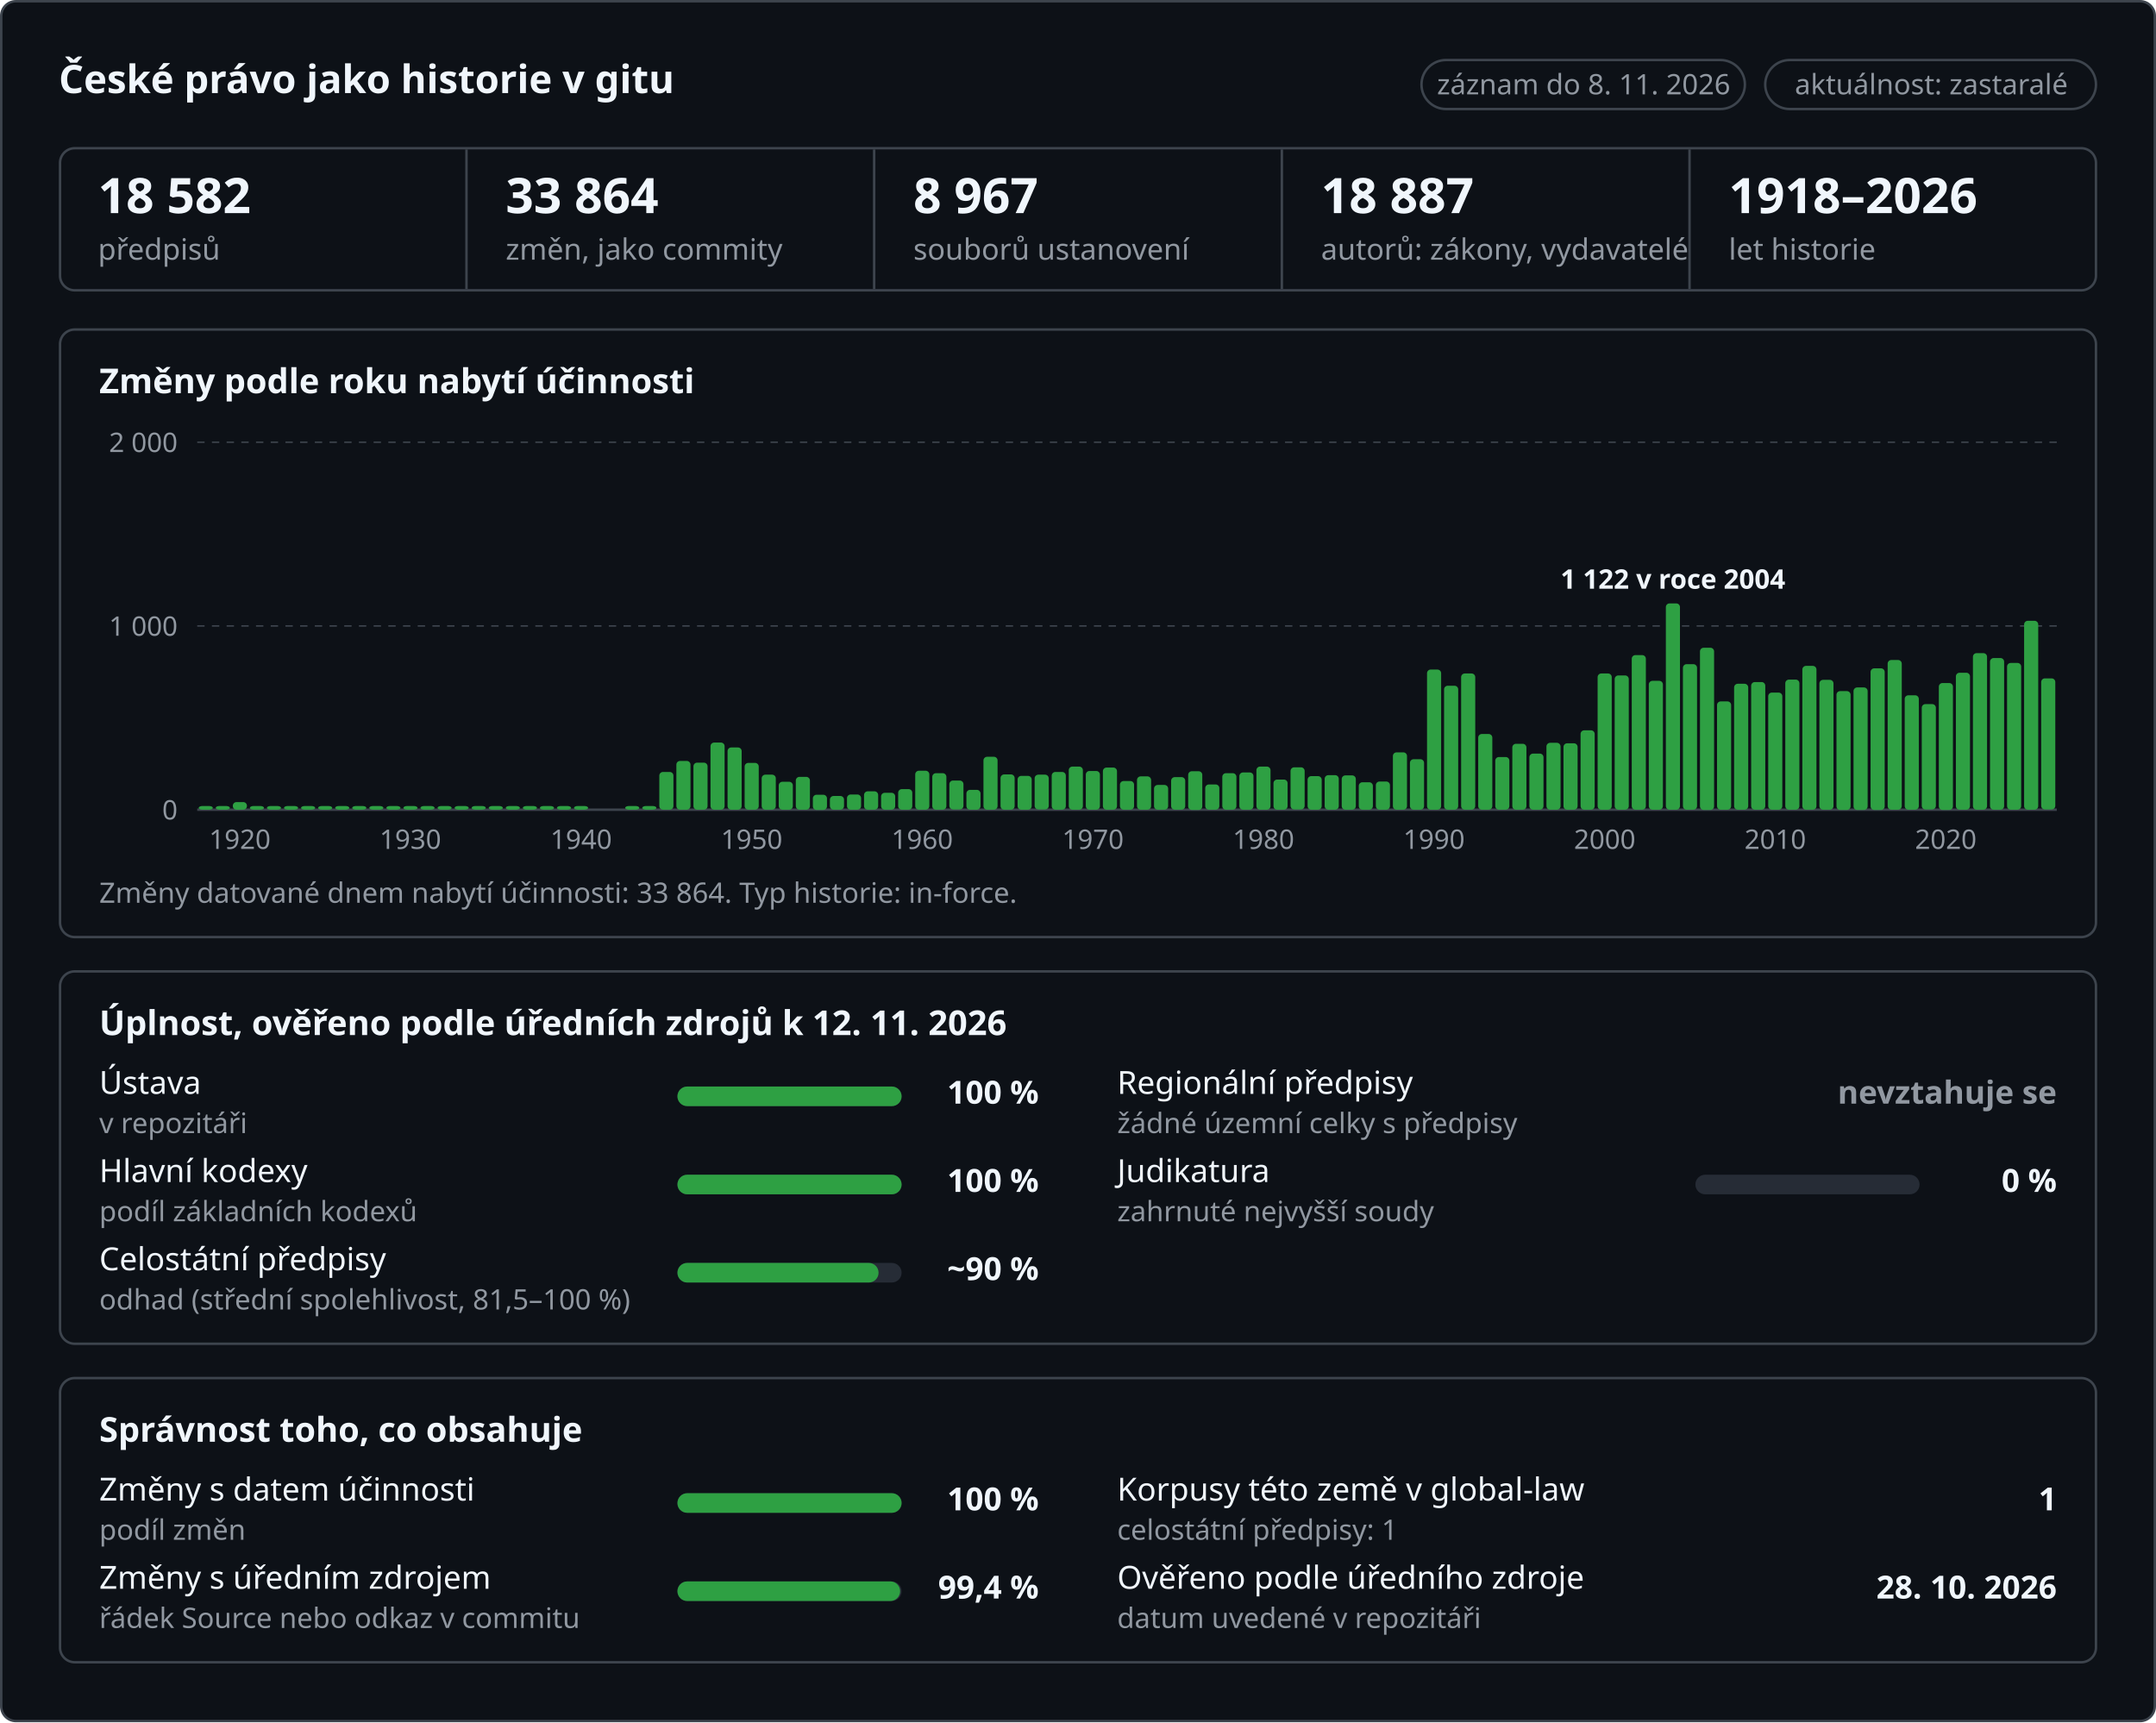
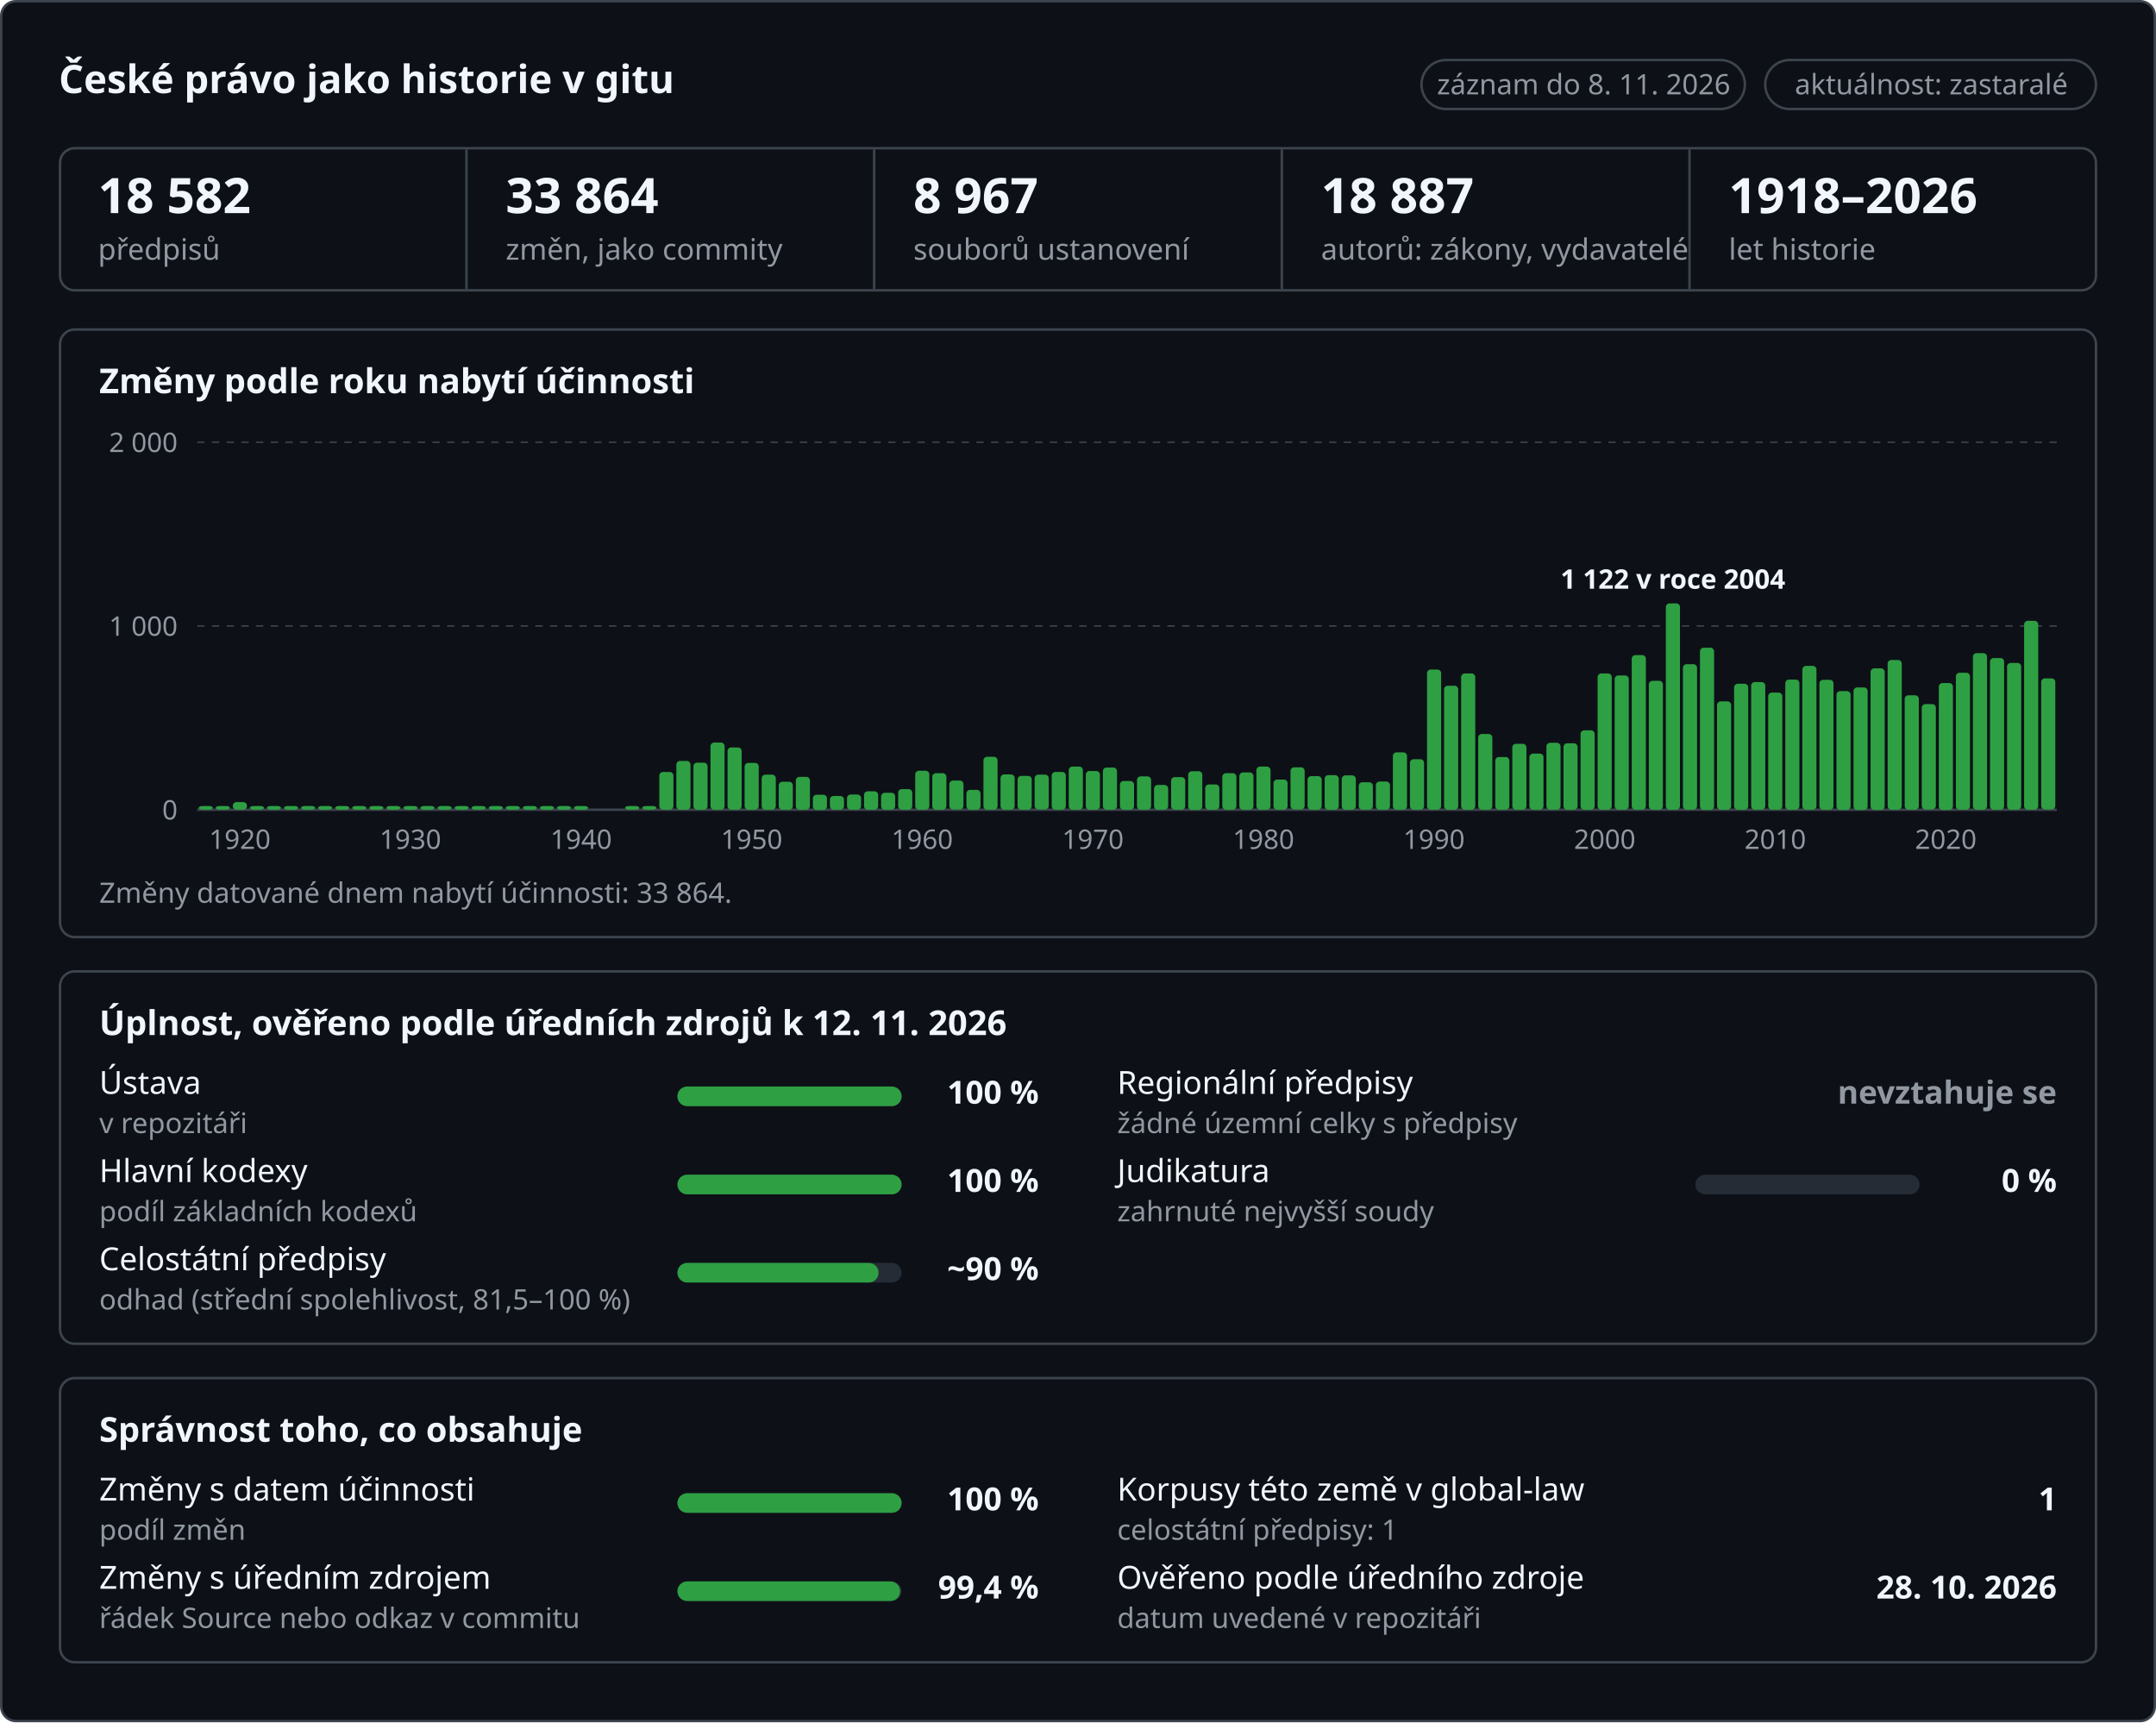
<svg xmlns="http://www.w3.org/2000/svg" width="880" height="703" viewBox="0 0 880 703" font-family="-apple-system,BlinkMacSystemFont,Segoe UI,Noto Sans,Helvetica,Arial,sans-serif">
  <rect x="0.5" y="0.5" width="879" height="702" rx="6" fill="#0d1117" stroke="#3d444d" />
  <text x="24" y="38" font-size="16" font-weight="600" fill="#f0f6fc">České právo jako historie v gitu</text>
  <rect x="580.2" y="24.5" width="132" height="20" rx="10" fill="none" stroke="#3d444d" />
  <text x="646.4" y="38.5" font-size="11.5" font-weight="500" text-anchor="middle" fill="#9198a1">záznam do 8. 11. 2026</text>
  <rect x="720.5" y="24.5" width="135" height="20" rx="10" fill="none" stroke="#3d444d" />
  <text x="788.3" y="38.5" font-size="11.5" font-weight="500" text-anchor="middle" fill="#9198a1">aktuálnost: zastaralé</text>
  <rect x="24.5" y="60.5" width="831" height="58" rx="6" fill="#0d1117" stroke="#3d444d" />
  <text x="40.0" y="87" font-size="20" font-weight="600" fill="#f0f6fc">18 582</text>
  <text x="40.0" y="106" font-size="12" fill="#9198a1">předpisů</text>
  <line x1="190.4" y1="61" x2="190.4" y2="118" stroke="#3d444d" />
  <text x="206.4" y="87" font-size="20" font-weight="600" fill="#f0f6fc">33 864</text>
  <text x="206.4" y="106" font-size="12" fill="#9198a1">změn, jako commity</text>
  <line x1="356.8" y1="61" x2="356.8" y2="118" stroke="#3d444d" />
  <text x="372.8" y="87" font-size="20" font-weight="600" fill="#f0f6fc">8 967</text>
  <text x="372.8" y="106" font-size="12" fill="#9198a1">souborů ustanovení</text>
  <line x1="523.2" y1="61" x2="523.2" y2="118" stroke="#3d444d" />
  <text x="539.2" y="87" font-size="20" font-weight="600" fill="#f0f6fc">18 887</text>
  <text x="539.2" y="106" font-size="12" fill="#9198a1" textLength="142" lengthAdjust="spacingAndGlyphs">autorů: zákony, vydavatelé</text>
  <line x1="689.6" y1="61" x2="689.6" y2="118" stroke="#3d444d" />
  <text x="705.6" y="87" font-size="20" font-weight="600" fill="#f0f6fc">1918–2026</text>
  <text x="705.6" y="106" font-size="12" fill="#9198a1">let historie</text>
  <rect x="24.5" y="134.5" width="831" height="248" rx="6" fill="#0d1117" stroke="#3d444d" />
  <text x="40.5" y="160.5" font-size="14" font-weight="600" fill="#f0f6fc">Změny podle roku nabytí účinnosti</text>
  <line x1="80.5" y1="330.5" x2="839.5" y2="330.5" stroke="#3d444d" stroke-width="1" />
  <text x="72.5" y="334.5" font-size="11" text-anchor="end" fill="#9198a1">0</text>
  <line x1="80.5" y1="255.5" x2="839.5" y2="255.5" stroke="#3d444d" stroke-width="0.6" stroke-dasharray="3 3" />
  <text x="72.5" y="259.5" font-size="11" text-anchor="end" fill="#9198a1">1 000</text>
  <line x1="80.5" y1="180.5" x2="839.5" y2="180.5" stroke="#3d444d" stroke-width="0.6" stroke-dasharray="3 3" />
  <text x="72.5" y="184.5" font-size="11" text-anchor="end" fill="#9198a1">2 000</text>
  <rect x="81.10" y="329.0" width="5.76" height="1.5" rx="1.5" fill="#2ea043" />
  <rect x="88.06" y="329.0" width="5.76" height="1.5" rx="1.5" fill="#2ea043" />
  <rect x="95.03" y="327.4" width="5.76" height="3.1" rx="1.5" fill="#2ea043" />
  <text x="97.9" y="346.5" font-size="11" text-anchor="middle" fill="#9198a1">1920</text>
  <rect x="101.99" y="329.0" width="5.76" height="1.5" rx="1.5" fill="#2ea043" />
  <rect x="108.95" y="329.0" width="5.76" height="1.5" rx="1.5" fill="#2ea043" />
  <rect x="115.92" y="329.0" width="5.76" height="1.5" rx="1.5" fill="#2ea043" />
  <rect x="122.88" y="329.0" width="5.76" height="1.5" rx="1.5" fill="#2ea043" />
  <rect x="129.84" y="329.0" width="5.76" height="1.5" rx="1.5" fill="#2ea043" />
  <rect x="136.81" y="329.0" width="5.76" height="1.5" rx="1.5" fill="#2ea043" />
  <rect x="143.77" y="329.0" width="5.76" height="1.5" rx="1.5" fill="#2ea043" />
  <rect x="150.73" y="329.0" width="5.76" height="1.5" rx="1.5" fill="#2ea043" />
  <rect x="157.70" y="329.0" width="5.76" height="1.5" rx="1.5" fill="#2ea043" />
  <rect x="164.66" y="329.0" width="5.76" height="1.5" rx="1.5" fill="#2ea043" />
  <text x="167.5" y="346.5" font-size="11" text-anchor="middle" fill="#9198a1">1930</text>
  <rect x="171.62" y="329.0" width="5.76" height="1.5" rx="1.5" fill="#2ea043" />
  <rect x="178.59" y="329.0" width="5.76" height="1.5" rx="1.5" fill="#2ea043" />
  <rect x="185.55" y="329.0" width="5.76" height="1.5" rx="1.5" fill="#2ea043" />
  <rect x="192.51" y="329.0" width="5.76" height="1.5" rx="1.5" fill="#2ea043" />
  <rect x="199.48" y="329.0" width="5.76" height="1.5" rx="1.5" fill="#2ea043" />
  <rect x="206.44" y="329.0" width="5.76" height="1.5" rx="1.5" fill="#2ea043" />
  <rect x="213.40" y="329.0" width="5.76" height="1.5" rx="1.5" fill="#2ea043" />
  <rect x="220.37" y="329.0" width="5.76" height="1.5" rx="1.5" fill="#2ea043" />
  <rect x="227.33" y="329.0" width="5.76" height="1.5" rx="1.5" fill="#2ea043" />
  <rect x="234.29" y="329.0" width="5.76" height="1.5" rx="1.5" fill="#2ea043" />
  <text x="237.2" y="346.5" font-size="11" text-anchor="middle" fill="#9198a1">1940</text>
  <rect x="255.18" y="329.0" width="5.76" height="1.5" rx="1.5" fill="#2ea043" />
  <rect x="262.15" y="329.0" width="5.76" height="1.5" rx="1.5" fill="#2ea043" />
  <rect x="269.11" y="315.1" width="5.76" height="15.4" rx="1.5" fill="#2ea043" />
  <rect x="276.07" y="310.6" width="5.76" height="19.9" rx="1.5" fill="#2ea043" />
  <rect x="283.04" y="311.3" width="5.76" height="19.2" rx="1.5" fill="#2ea043" />
  <rect x="290.00" y="303.1" width="5.76" height="27.4" rx="1.5" fill="#2ea043" />
  <rect x="296.96" y="305.1" width="5.76" height="25.4" rx="1.5" fill="#2ea043" />
  <rect x="303.93" y="311.4" width="5.76" height="19.1" rx="1.5" fill="#2ea043" />
  <text x="306.8" y="346.5" font-size="11" text-anchor="middle" fill="#9198a1">1950</text>
  <rect x="310.89" y="316.2" width="5.76" height="14.3" rx="1.5" fill="#2ea043" />
  <rect x="317.85" y="319.1" width="5.76" height="11.4" rx="1.5" fill="#2ea043" />
  <rect x="324.82" y="317.1" width="5.76" height="13.4" rx="1.5" fill="#2ea043" />
  <rect x="331.78" y="324.4" width="5.76" height="6.2" rx="1.5" fill="#2ea043" />
  <rect x="338.74" y="324.9" width="5.76" height="5.6" rx="1.5" fill="#2ea043" />
  <rect x="345.71" y="324.3" width="5.76" height="6.2" rx="1.5" fill="#2ea043" />
  <rect x="352.67" y="323.0" width="5.76" height="7.5" rx="1.5" fill="#2ea043" />
  <rect x="359.63" y="323.6" width="5.76" height="6.9" rx="1.5" fill="#2ea043" />
  <rect x="366.60" y="322.1" width="5.76" height="8.4" rx="1.5" fill="#2ea043" />
  <rect x="373.56" y="314.6" width="5.76" height="15.9" rx="1.5" fill="#2ea043" />
  <text x="376.4" y="346.5" font-size="11" text-anchor="middle" fill="#9198a1">1960</text>
  <rect x="380.52" y="315.6" width="5.76" height="14.9" rx="1.5" fill="#2ea043" />
  <rect x="387.49" y="318.6" width="5.76" height="11.8" rx="1.5" fill="#2ea043" />
  <rect x="394.45" y="322.4" width="5.76" height="8.1" rx="1.5" fill="#2ea043" />
  <rect x="401.41" y="308.9" width="5.76" height="21.6" rx="1.5" fill="#2ea043" />
  <rect x="408.38" y="316.1" width="5.76" height="14.4" rx="1.5" fill="#2ea043" />
  <rect x="415.34" y="316.7" width="5.76" height="13.8" rx="1.5" fill="#2ea043" />
  <rect x="422.30" y="316.2" width="5.76" height="14.2" rx="1.5" fill="#2ea043" />
  <rect x="429.27" y="315.1" width="5.76" height="15.4" rx="1.5" fill="#2ea043" />
  <rect x="436.23" y="312.9" width="5.76" height="17.6" rx="1.5" fill="#2ea043" />
  <rect x="443.19" y="314.7" width="5.76" height="15.8" rx="1.5" fill="#2ea043" />
  <text x="446.1" y="346.5" font-size="11" text-anchor="middle" fill="#9198a1">1970</text>
  <rect x="450.16" y="313.3" width="5.76" height="17.2" rx="1.5" fill="#2ea043" />
  <rect x="457.12" y="318.8" width="5.76" height="11.7" rx="1.5" fill="#2ea043" />
  <rect x="464.08" y="316.9" width="5.76" height="13.6" rx="1.5" fill="#2ea043" />
  <rect x="471.04" y="320.4" width="5.76" height="10.1" rx="1.5" fill="#2ea043" />
  <rect x="478.01" y="317.2" width="5.76" height="13.3" rx="1.5" fill="#2ea043" />
  <rect x="484.97" y="314.8" width="5.76" height="15.8" rx="1.5" fill="#2ea043" />
  <rect x="491.93" y="320.2" width="5.76" height="10.3" rx="1.5" fill="#2ea043" />
  <rect x="498.90" y="315.6" width="5.76" height="14.9" rx="1.5" fill="#2ea043" />
  <rect x="505.86" y="315.3" width="5.76" height="15.2" rx="1.5" fill="#2ea043" />
  <rect x="512.82" y="312.9" width="5.76" height="17.6" rx="1.5" fill="#2ea043" />
  <text x="515.7" y="346.5" font-size="11" text-anchor="middle" fill="#9198a1">1980</text>
  <rect x="519.79" y="318.2" width="5.76" height="12.3" rx="1.5" fill="#2ea043" />
  <rect x="526.75" y="313.2" width="5.76" height="17.2" rx="1.5" fill="#2ea043" />
  <rect x="533.71" y="316.8" width="5.76" height="13.7" rx="1.5" fill="#2ea043" />
  <rect x="540.68" y="316.4" width="5.76" height="14.1" rx="1.5" fill="#2ea043" />
  <rect x="547.64" y="316.5" width="5.76" height="14.0" rx="1.5" fill="#2ea043" />
  <rect x="554.60" y="319.3" width="5.76" height="11.2" rx="1.5" fill="#2ea043" />
  <rect x="561.57" y="319.0" width="5.76" height="11.5" rx="1.5" fill="#2ea043" />
  <rect x="568.53" y="307.1" width="5.76" height="23.4" rx="1.5" fill="#2ea043" />
  <rect x="575.49" y="309.9" width="5.76" height="20.6" rx="1.5" fill="#2ea043" />
  <rect x="582.46" y="273.3" width="5.76" height="57.2" rx="1.5" fill="#2ea043" />
  <text x="585.3" y="346.5" font-size="11" text-anchor="middle" fill="#9198a1">1990</text>
  <rect x="589.42" y="279.9" width="5.76" height="50.6" rx="1.5" fill="#2ea043" />
  <rect x="596.38" y="274.9" width="5.76" height="55.6" rx="1.5" fill="#2ea043" />
  <rect x="603.35" y="299.6" width="5.76" height="30.9" rx="1.5" fill="#2ea043" />
  <rect x="610.31" y="309.0" width="5.76" height="21.5" rx="1.5" fill="#2ea043" />
  <rect x="617.27" y="303.6" width="5.76" height="26.9" rx="1.5" fill="#2ea043" />
  <rect x="624.24" y="307.6" width="5.76" height="22.9" rx="1.5" fill="#2ea043" />
  <rect x="631.20" y="303.2" width="5.76" height="27.3" rx="1.5" fill="#2ea043" />
  <rect x="638.16" y="303.4" width="5.76" height="27.1" rx="1.5" fill="#2ea043" />
  <rect x="645.13" y="298.1" width="5.76" height="32.4" rx="1.5" fill="#2ea043" />
  <rect x="652.09" y="274.9" width="5.76" height="55.6" rx="1.5" fill="#2ea043" />
  <text x="655.0" y="346.5" font-size="11" text-anchor="middle" fill="#9198a1">2000</text>
  <rect x="659.05" y="275.7" width="5.76" height="54.8" rx="1.5" fill="#2ea043" />
  <rect x="666.02" y="267.4" width="5.76" height="63.1" rx="1.5" fill="#2ea043" />
  <rect x="672.98" y="277.9" width="5.76" height="52.6" rx="1.5" fill="#2ea043" />
  <rect x="679.94" y="246.3" width="5.76" height="84.2" rx="1.5" fill="#2ea043" />
  <text x="682.8" y="240.3" font-size="11" font-weight="600" text-anchor="middle" fill="#f0f6fc">1 122 v roce 2004</text>
  <rect x="686.91" y="271.1" width="5.76" height="59.4" rx="1.5" fill="#2ea043" />
  <rect x="693.87" y="264.4" width="5.76" height="66.2" rx="1.5" fill="#2ea043" />
  <rect x="700.83" y="286.3" width="5.76" height="44.2" rx="1.5" fill="#2ea043" />
  <rect x="707.80" y="279.1" width="5.76" height="51.4" rx="1.5" fill="#2ea043" />
  <rect x="714.76" y="278.4" width="5.76" height="52.1" rx="1.5" fill="#2ea043" />
  <rect x="721.72" y="282.7" width="5.76" height="47.8" rx="1.5" fill="#2ea043" />
  <text x="724.6" y="346.5" font-size="11" text-anchor="middle" fill="#9198a1">2010</text>
  <rect x="728.69" y="277.4" width="5.76" height="53.1" rx="1.5" fill="#2ea043" />
  <rect x="735.65" y="271.8" width="5.76" height="58.7" rx="1.5" fill="#2ea043" />
  <rect x="742.61" y="277.5" width="5.76" height="53.0" rx="1.5" fill="#2ea043" />
  <rect x="749.58" y="282.1" width="5.76" height="48.5" rx="1.5" fill="#2ea043" />
  <rect x="756.54" y="280.6" width="5.76" height="50.0" rx="1.5" fill="#2ea043" />
  <rect x="763.50" y="272.8" width="5.76" height="57.8" rx="1.5" fill="#2ea043" />
  <rect x="770.47" y="269.4" width="5.76" height="61.1" rx="1.5" fill="#2ea043" />
  <rect x="777.43" y="283.8" width="5.76" height="46.7" rx="1.5" fill="#2ea043" />
  <rect x="784.39" y="287.4" width="5.76" height="43.0" rx="1.5" fill="#2ea043" />
  <rect x="791.36" y="278.8" width="5.76" height="51.8" rx="1.5" fill="#2ea043" />
  <text x="794.2" y="346.5" font-size="11" text-anchor="middle" fill="#9198a1">2020</text>
  <rect x="798.32" y="274.6" width="5.76" height="55.9" rx="1.5" fill="#2ea043" />
  <rect x="805.28" y="266.6" width="5.76" height="63.9" rx="1.5" fill="#2ea043" />
  <rect x="812.25" y="268.6" width="5.76" height="61.9" rx="1.5" fill="#2ea043" />
  <rect x="819.21" y="270.6" width="5.76" height="59.9" rx="1.5" fill="#2ea043" />
  <rect x="826.17" y="253.4" width="5.76" height="77.1" rx="1.5" fill="#2ea043" />
  <rect x="833.14" y="276.9" width="5.76" height="53.5" rx="1.5" fill="#2ea043" />
-   <text x="40.5" y="368.5" font-size="11.5" fill="#9198a1">Změny datované dnem nabytí účinnosti: 33 864. Typ historie: in-force.</text>
+   <text x="40.5" y="368.5" font-size="11.5" fill="#9198a1">Změny datované dnem nabytí účinnosti: 33 864.</text>
  <rect x="24.5" y="396.5" width="831" height="152" rx="6" fill="#0d1117" stroke="#3d444d" />
  <text x="40.5" y="422.5" font-size="14" font-weight="600" fill="#f0f6fc">Úplnost, ověřeno podle úředních zdrojů k 12. 11. 2026</text>
  <text x="40.5" y="446.5" font-size="13" fill="#f0f6fc">Ústava</text>
  <text x="40.5" y="462.5" font-size="11.5" fill="#9198a1">v repozitáři</text>
  <g>
    <rect x="276.5" y="443.5" width="91.5" height="8" rx="4" fill="#262c36" />
    <rect x="276.5" y="443.5" width="91.5" height="8" rx="4" fill="#2ea043" />
  </g>
  <text x="424.0" y="450.5" font-size="13" font-weight="600" text-anchor="end" fill="#f0f6fc">100 %</text>
  <text x="40.5" y="482.5" font-size="13" fill="#f0f6fc">Hlavní kodexy</text>
  <text x="40.5" y="498.5" font-size="11.5" fill="#9198a1">podíl základních kodexů</text>
  <g>
    <rect x="276.5" y="479.5" width="91.5" height="8" rx="4" fill="#262c36" />
    <rect x="276.5" y="479.5" width="91.5" height="8" rx="4" fill="#2ea043" />
  </g>
  <text x="424.0" y="486.5" font-size="13" font-weight="600" text-anchor="end" fill="#f0f6fc">100 %</text>
  <text x="40.5" y="518.5" font-size="13" fill="#f0f6fc">Celostátní předpisy</text>
  <text x="40.5" y="534.5" font-size="11.5" fill="#9198a1">odhad (střední spolehlivost, 81,5–100 %)</text>
  <g>
    <rect x="276.5" y="515.5" width="91.5" height="8" rx="4" fill="#262c36" />
    <rect x="276.5" y="515.5" width="82.1" height="8" rx="4" fill="#2ea043" />
  </g>
  <text x="424.0" y="522.5" font-size="13" font-weight="600" text-anchor="end" fill="#f0f6fc">~90 %</text>
  <text x="456.0" y="446.5" font-size="13" fill="#f0f6fc">Regionální předpisy</text>
  <text x="456.0" y="462.5" font-size="11.5" fill="#9198a1">žádné územní celky s předpisy</text>
  <text x="839.5" y="450.5" font-size="13" font-weight="600" text-anchor="end" fill="#9198a1">nevztahuje se</text>
  <text x="456.0" y="482.5" font-size="13" fill="#f0f6fc">Judikatura</text>
  <text x="456.0" y="498.5" font-size="11.5" fill="#9198a1">zahrnuté nejvyšší soudy</text>
  <g>
    <rect x="692.0" y="479.5" width="91.5" height="8" rx="4" fill="#262c36" />
  </g>
  <text x="839.5" y="486.5" font-size="13" font-weight="600" text-anchor="end" fill="#f0f6fc">0 %</text>
  <rect x="24.5" y="562.5" width="831" height="116" rx="6" fill="#0d1117" stroke="#3d444d" />
  <text x="40.5" y="588.5" font-size="14" font-weight="600" fill="#f0f6fc">Správnost toho, co obsahuje</text>
  <text x="40.5" y="612.5" font-size="13" fill="#f0f6fc">Změny s datem účinnosti</text>
  <text x="40.5" y="628.5" font-size="11.5" fill="#9198a1">podíl změn</text>
  <g>
    <rect x="276.5" y="609.5" width="91.5" height="8" rx="4" fill="#262c36" />
    <rect x="276.5" y="609.5" width="91.5" height="8" rx="4" fill="#2ea043" />
  </g>
  <text x="424.0" y="616.5" font-size="13" font-weight="600" text-anchor="end" fill="#f0f6fc">100 %</text>
  <text x="40.5" y="648.5" font-size="13" fill="#f0f6fc">Změny s úředním zdrojem</text>
  <text x="40.5" y="664.5" font-size="11.5" fill="#9198a1">řádek Source nebo odkaz v commitu</text>
  <g>
    <rect x="276.5" y="645.5" width="91.5" height="8" rx="4" fill="#262c36" />
    <rect x="276.5" y="645.5" width="90.9" height="8" rx="4" fill="#2ea043" />
  </g>
  <text x="424.0" y="652.5" font-size="13" font-weight="600" text-anchor="end" fill="#f0f6fc">99,4 %</text>
  <text x="456.0" y="612.5" font-size="13" fill="#f0f6fc">Korpusy této země v global-law</text>
  <text x="456.0" y="628.5" font-size="11.5" fill="#9198a1">celostátní předpisy: 1</text>
  <text x="839.5" y="616.5" font-size="13" font-weight="600" text-anchor="end" fill="#f0f6fc">1</text>
  <text x="456.0" y="648.5" font-size="13" fill="#f0f6fc">Ověřeno podle úředního zdroje</text>
  <text x="456.0" y="664.5" font-size="11.5" fill="#9198a1">datum uvedené v repozitáři</text>
  <text x="839.5" y="652.5" font-size="13" font-weight="600" text-anchor="end" fill="#f0f6fc">28. 10. 2026</text>
</svg>
